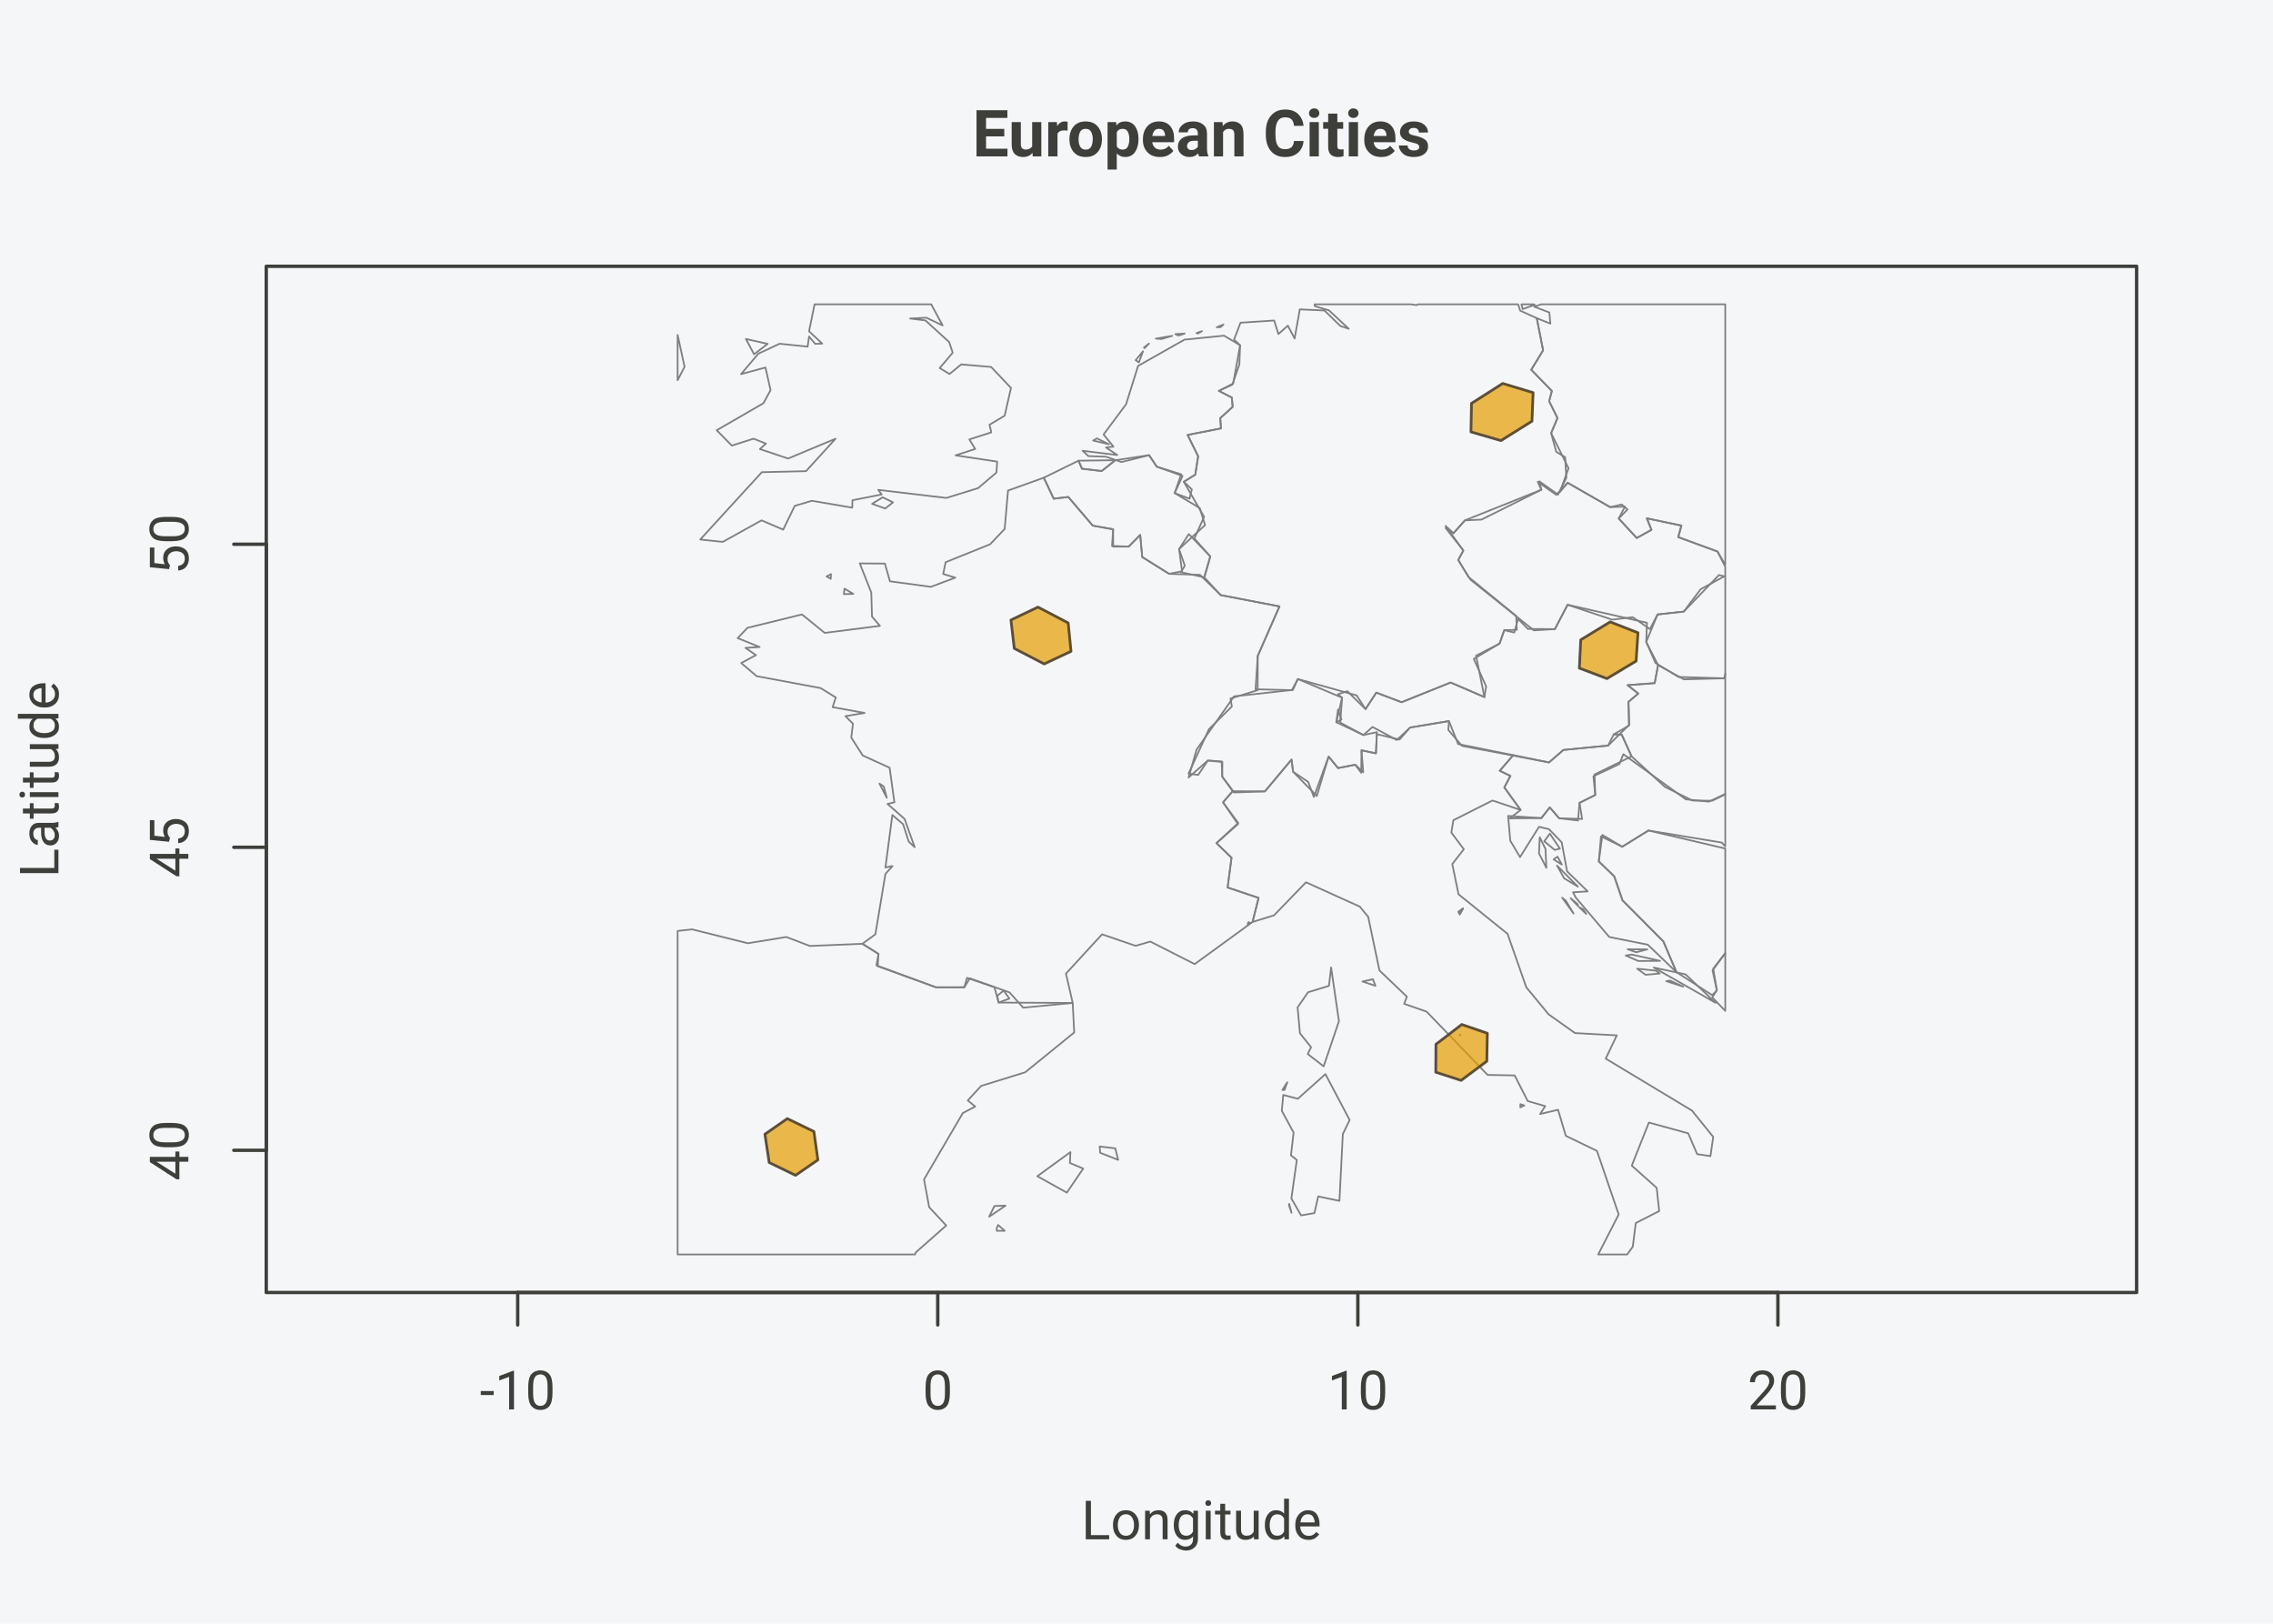
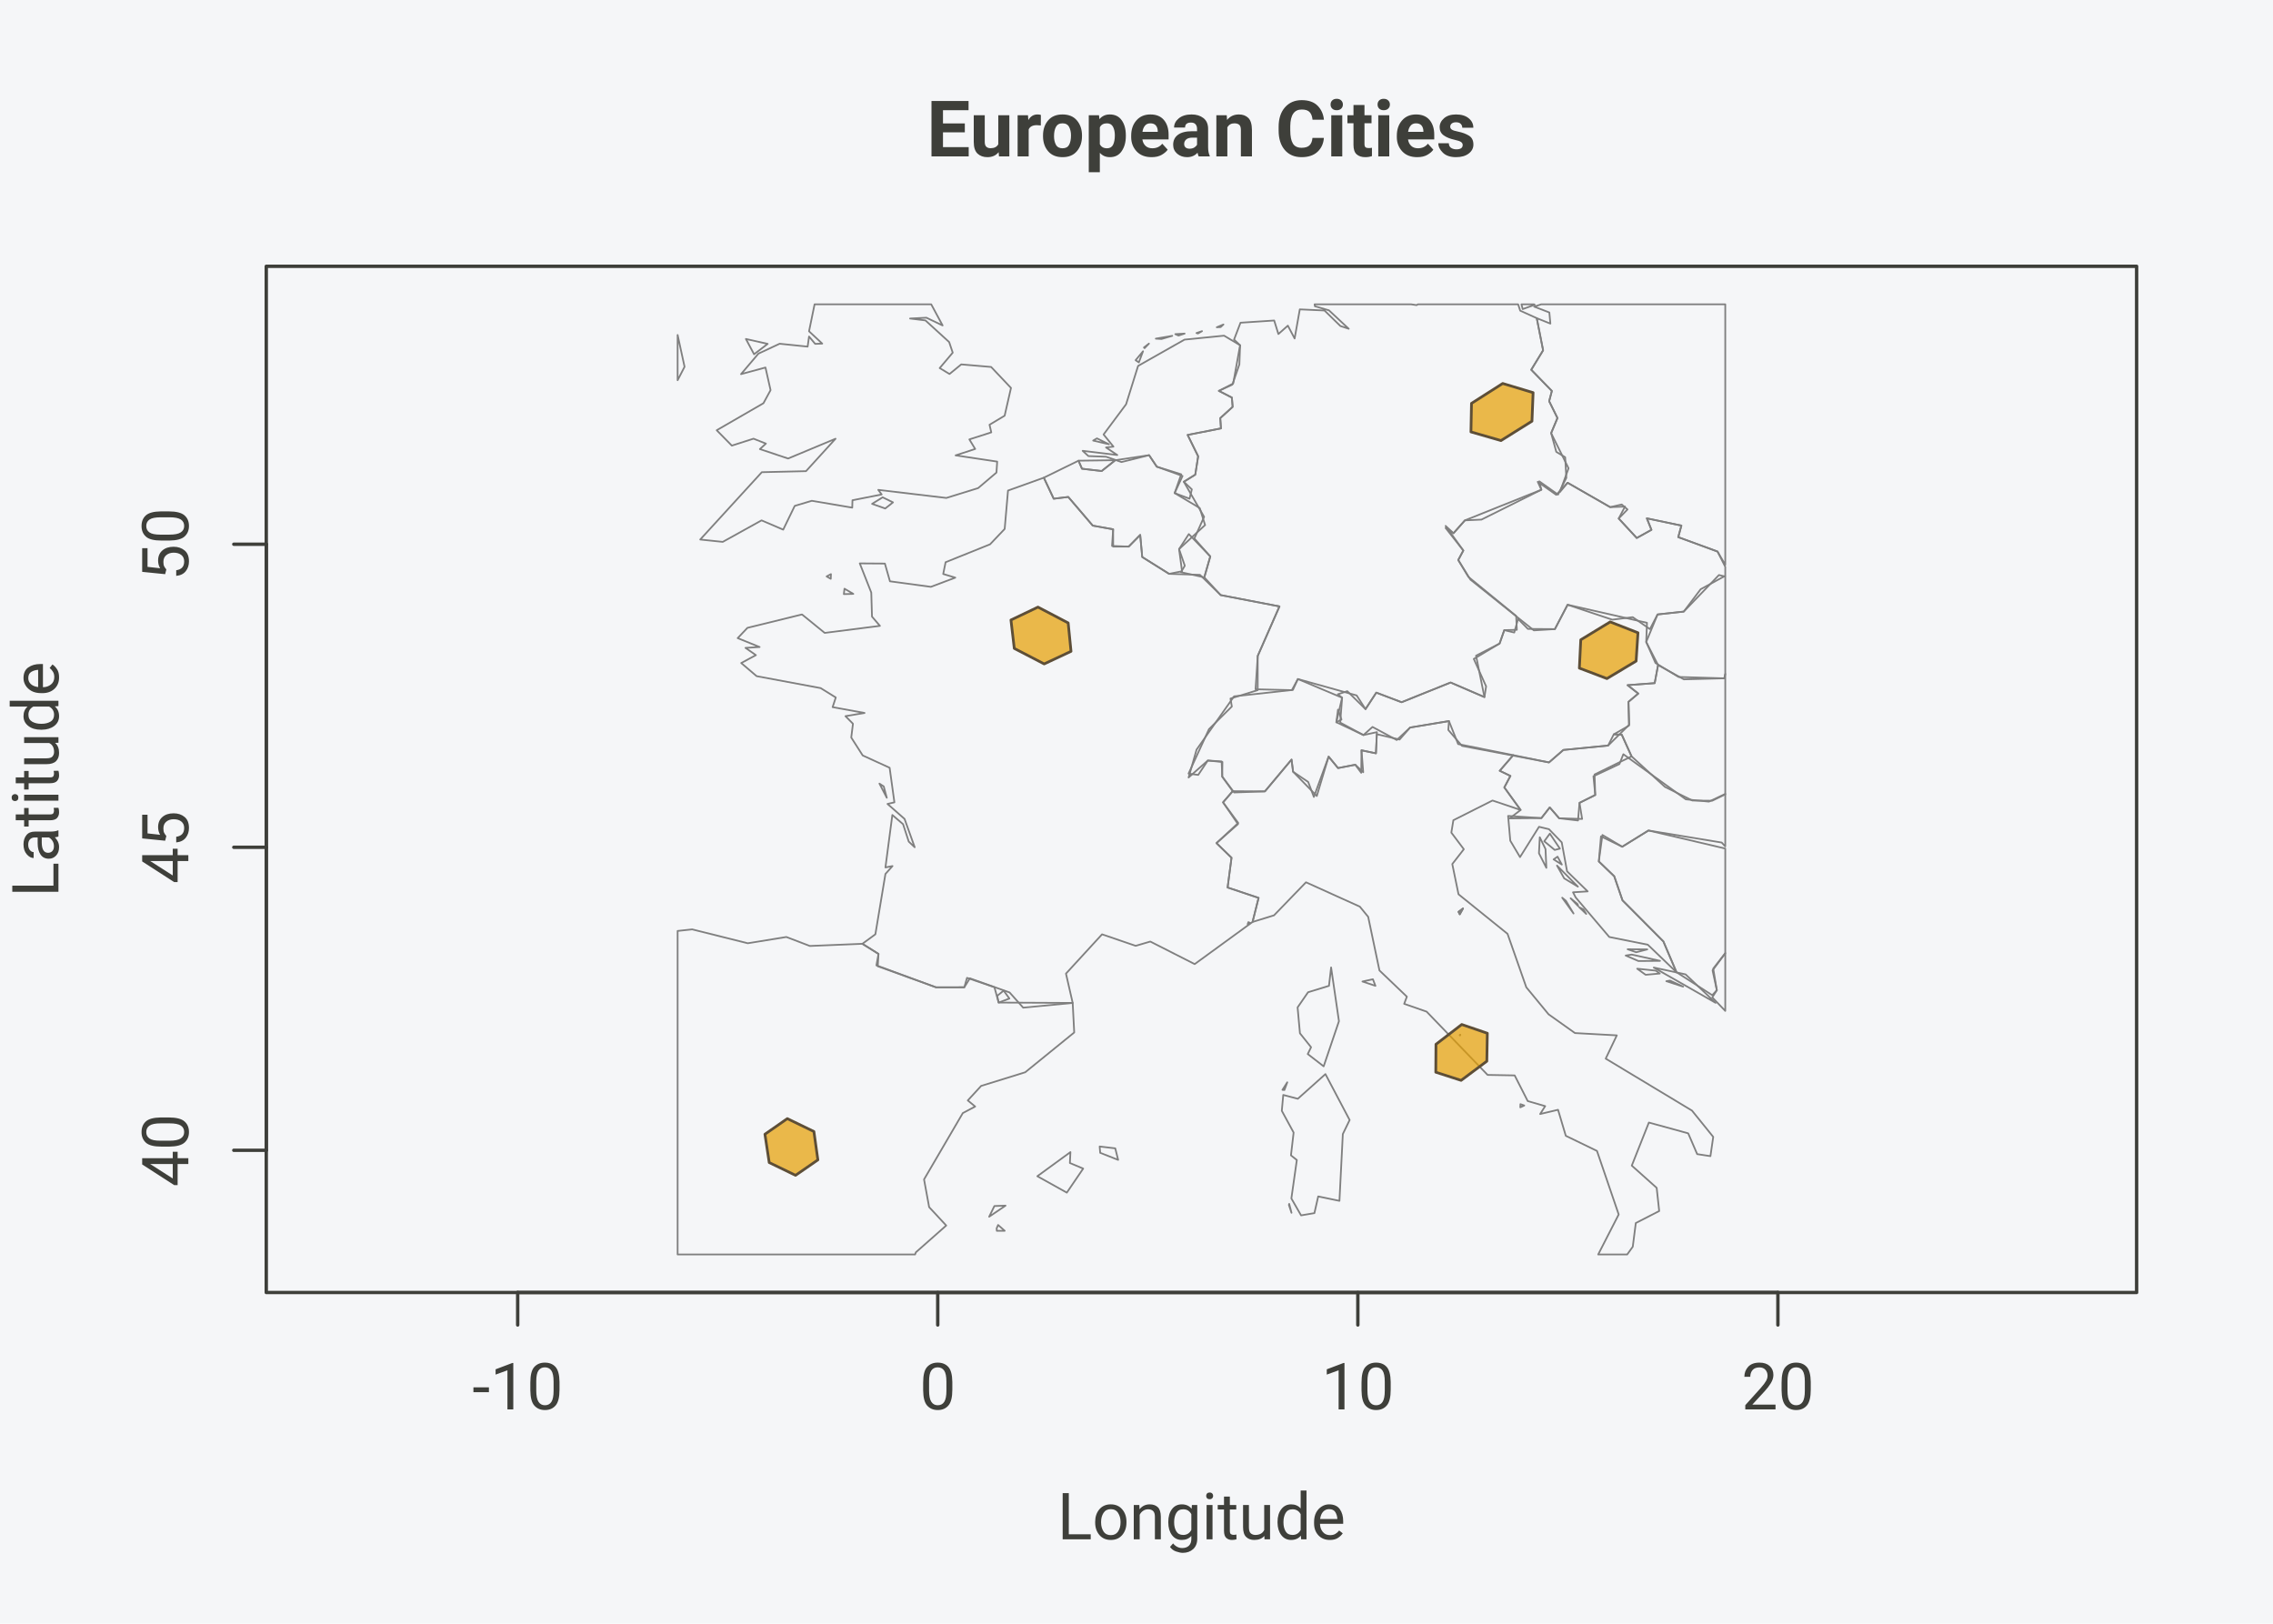
<svg xmlns="http://www.w3.org/2000/svg" width="504.00pt" height="360.00pt" viewBox="0 0 504.00 360.00">
  <g class="svglite">
    <defs>
      <style type="text/css">
    /* theme-aware-processed */
    .svglite line, .svglite polyline, .svglite polygon, .svglite path, .svglite circle {
      fill: none;
      stroke: #3E3F3A;
      stroke-linecap: round;
      stroke-linejoin: round;
      stroke-miterlimit: 10.00;
    }
    .svglite &gt; g &gt; rect {
      fill: none;
      stroke: #3E3F3A;
      stroke-linecap: round;
      stroke-linejoin: round;
      stroke-miterlimit: 10.00;
    }
    .svglite text {
      white-space: pre;
      fill: #3E3F3A;
    }
    .svglite g.glyphgroup path {
      fill: inherit;
      stroke: none;
    }
  </style>
    </defs>
    <rect width="100%" height="100%" style="stroke: none; fill: #F5F6F8;" />
    <defs>
      <clipPath id="cpMC4wMHw1MDQuMDB8MC4wMHwzNjAuMDA=">
        <rect x="0.00" y="0.00" width="504.00" height="360.00" />
      </clipPath>
    </defs>
    <g clip-path="url(#cpMC4wMHw1MDQuMDB8MC4wMHwzNjAuMDA=)">
      <line x1="114.79" y1="286.56" x2="394.22" y2="286.56" style="stroke-width: 0.75;" />
      <line x1="114.79" y1="286.56" x2="114.79" y2="293.76" style="stroke-width: 0.75;" />
      <line x1="207.93" y1="286.56" x2="207.93" y2="293.76" style="stroke-width: 0.75;" />
      <line x1="301.08" y1="286.56" x2="301.08" y2="293.76" style="stroke-width: 0.75;" />
      <line x1="394.22" y1="286.56" x2="394.22" y2="293.76" style="stroke-width: 0.75;" />
-       <text x="114.79" y="312.48" text-anchor="middle" style="font-size: 12.00px; font-family: &quot;Roboto&quot;, -apple-system, BlinkMacSystemFont, &quot;Segoe UI&quot;, system-ui, sans-serif;" textLength="17.34px" lengthAdjust="spacingAndGlyphs">-10</text>
-       <text x="207.93" y="312.48" text-anchor="middle" style="font-size: 12.00px; font-family: &quot;Roboto&quot;, -apple-system, BlinkMacSystemFont, &quot;Segoe UI&quot;, system-ui, sans-serif;" textLength="6.67px" lengthAdjust="spacingAndGlyphs">0</text>
-       <text x="301.08" y="312.48" text-anchor="middle" style="font-size: 12.00px; font-family: &quot;Roboto&quot;, -apple-system, BlinkMacSystemFont, &quot;Segoe UI&quot;, system-ui, sans-serif;" textLength="13.34px" lengthAdjust="spacingAndGlyphs">10</text>
-       <text x="394.22" y="312.48" text-anchor="middle" style="font-size: 12.00px; font-family: &quot;Roboto&quot;, -apple-system, BlinkMacSystemFont, &quot;Segoe UI&quot;, system-ui, sans-serif;" textLength="13.34px" lengthAdjust="spacingAndGlyphs">20</text>
+       <text x="114.79" y="312.48" text-anchor="middle" style="font-size: 1.2em; font-family: &quot;Roboto&quot;, -apple-system, BlinkMacSystemFont, &quot;Segoe UI&quot;, system-ui, sans-serif;">-10</text>
+       <text x="207.93" y="312.48" text-anchor="middle" style="font-size: 1.2em; font-family: &quot;Roboto&quot;, -apple-system, BlinkMacSystemFont, &quot;Segoe UI&quot;, system-ui, sans-serif;">0</text>
+       <text x="301.08" y="312.48" text-anchor="middle" style="font-size: 1.2em; font-family: &quot;Roboto&quot;, -apple-system, BlinkMacSystemFont, &quot;Segoe UI&quot;, system-ui, sans-serif;">10</text>
+       <text x="394.22" y="312.48" text-anchor="middle" style="font-size: 1.2em; font-family: &quot;Roboto&quot;, -apple-system, BlinkMacSystemFont, &quot;Segoe UI&quot;, system-ui, sans-serif;">20</text>
      <line x1="59.04" y1="255.03" x2="59.04" y2="120.66" style="stroke-width: 0.75;" />
      <line x1="59.04" y1="255.03" x2="51.84" y2="255.03" style="stroke-width: 0.75;" />
      <line x1="59.04" y1="187.85" x2="51.84" y2="187.85" style="stroke-width: 0.75;" />
      <line x1="59.04" y1="120.66" x2="51.84" y2="120.66" style="stroke-width: 0.75;" />
-       <text transform="translate(41.76,255.03) rotate(-90)" text-anchor="middle" style="font-size: 12.00px; font-family: &quot;Roboto&quot;, -apple-system, BlinkMacSystemFont, &quot;Segoe UI&quot;, system-ui, sans-serif;" textLength="13.34px" lengthAdjust="spacingAndGlyphs">40</text>
-       <text transform="translate(41.76,187.85) rotate(-90)" text-anchor="middle" style="font-size: 12.00px; font-family: &quot;Roboto&quot;, -apple-system, BlinkMacSystemFont, &quot;Segoe UI&quot;, system-ui, sans-serif;" textLength="13.34px" lengthAdjust="spacingAndGlyphs">45</text>
-       <text transform="translate(41.76,120.66) rotate(-90)" text-anchor="middle" style="font-size: 12.00px; font-family: &quot;Roboto&quot;, -apple-system, BlinkMacSystemFont, &quot;Segoe UI&quot;, system-ui, sans-serif;" textLength="13.34px" lengthAdjust="spacingAndGlyphs">50</text>
+       <text transform="translate(41.76,255.03) rotate(-90)" text-anchor="middle" style="font-size: 1.2em; font-family: &quot;Roboto&quot;, -apple-system, BlinkMacSystemFont, &quot;Segoe UI&quot;, system-ui, sans-serif;">40</text>
+       <text transform="translate(41.76,187.85) rotate(-90)" text-anchor="middle" style="font-size: 1.2em; font-family: &quot;Roboto&quot;, -apple-system, BlinkMacSystemFont, &quot;Segoe UI&quot;, system-ui, sans-serif;">45</text>
+       <text transform="translate(41.76,120.66) rotate(-90)" text-anchor="middle" style="font-size: 1.2em; font-family: &quot;Roboto&quot;, -apple-system, BlinkMacSystemFont, &quot;Segoe UI&quot;, system-ui, sans-serif;">50</text>
      <polygon points="59.04,286.56 473.76,286.56 473.76,59.04 59.04,59.04 " style="stroke-width: 0.75;" />
-       <text x="266.40" y="34.67" text-anchor="middle" style="font-size: 14.40px; font-weight: bold; font-family: &quot;Roboto&quot;, -apple-system, BlinkMacSystemFont, &quot;Segoe UI&quot;, system-ui, sans-serif;" textLength="109.56px" lengthAdjust="spacingAndGlyphs">European Cities</text>
-       <text x="266.40" y="341.28" text-anchor="middle" style="font-size: 12.00px; font-family: &quot;Roboto&quot;, -apple-system, BlinkMacSystemFont, &quot;Segoe UI&quot;, system-ui, sans-serif;" textLength="52.70px" lengthAdjust="spacingAndGlyphs">Longitude</text>
-       <text transform="translate(12.96,172.80) rotate(-90)" text-anchor="middle" style="font-size: 12.00px; font-family: &quot;Roboto&quot;, -apple-system, BlinkMacSystemFont, &quot;Segoe UI&quot;, system-ui, sans-serif;" textLength="42.69px" lengthAdjust="spacingAndGlyphs">Latitude</text>
+       <text x="266.40" y="34.67" text-anchor="middle" style="font-size: 1.44em; font-weight: bold; font-family: &quot;Roboto&quot;, -apple-system, BlinkMacSystemFont, &quot;Segoe UI&quot;, system-ui, sans-serif;">European Cities</text>
+       <text x="266.40" y="341.28" text-anchor="middle" style="font-size: 1.2em; font-family: &quot;Roboto&quot;, -apple-system, BlinkMacSystemFont, &quot;Segoe UI&quot;, system-ui, sans-serif;">Longitude</text>
+       <text transform="translate(12.96,172.80) rotate(-90)" text-anchor="middle" style="font-size: 1.2em; font-family: &quot;Roboto&quot;, -apple-system, BlinkMacSystemFont, &quot;Segoe UI&quot;, system-ui, sans-serif;">Latitude</text>
    </g>
    <defs>
      <clipPath id="cpNTkuMDR8NDczLjc2fDU5LjA0fDI4Ni41Ng==">
        <rect x="59.04" y="59.04" width="414.72" height="227.52" />
      </clipPath>
    </defs>
    <g clip-path="url(#cpNTkuMDR8NDczLjc2fDU5LjA0fDI4Ni41Ng==)">
      <path class="map-fill" d="M 323.72 229.53 L 323.69 229.49 L 323.79 229.42 L 323.72 229.53 Z" style="fill-rule: evenodd;  stroke-width: 0.38; stroke: #7F7F7F;" />
      <path class="map-fill" d="M 189.21 131.67 L 187.11 131.72 L 187.25 130.52 L 189.21 131.67 Z" style="fill-rule: evenodd;  stroke-width: 0.38; stroke: #7F7F7F;" />
      <path class="map-fill" d="M 184.21 128.33 L 183.29 127.80 L 184.25 127.29 L 184.21 128.33 Z" style="fill-rule: evenodd;  stroke-width: 0.38; stroke: #7F7F7F;" />
      <path class="map-fill" d="M 195.71 110.26 L 198.01 111.38 L 196.28 112.74 L 193.37 111.71 L 195.71 110.26 Z" style="fill-rule: evenodd;  stroke-width: 0.38; stroke: #7F7F7F;" />
      <path class="map-fill" d="M 167.20 78.54 L 165.39 75.15 L 170.22 76.24 L 167.20 78.54 Z" style="fill-rule: evenodd;  stroke-width: 0.38; stroke: #7F7F7F;" />
      <path class="map-fill" d="M 169.73 81.48 L 164.31 82.95 L 168.17 78.40 L 172.87 76.21 L 179.08 76.85 L 179.39 74.61 L 180.75 76.24 L 182.32 76.18 L 179.39 73.45 L 180.62 67.47 L 206.48 67.47 L 209.01 72.16 L 205.42 70.44 L 201.79 70.62 L 205.20 71.04 L 210.46 75.84 L 211.25 78.19 L 208.36 81.61 L 210.54 82.92 L 213.14 80.79 L 219.77 81.36 L 224.17 86.01 L 222.76 92.17 L 219.41 94.17 L 219.80 95.86 L 214.94 97.42 L 216.23 99.54 L 211.89 100.96 L 221.11 102.34 L 220.95 104.77 L 216.88 108.22 L 209.84 110.40 L 194.74 108.61 L 195.50 109.63 L 189.02 110.91 L 188.97 112.55 L 180.00 111.03 L 176.22 112.16 L 173.66 117.43 L 168.86 115.37 L 160.26 120.14 L 155.26 119.62 L 168.92 104.69 L 178.72 104.46 L 185.27 97.27 L 174.75 101.66 L 168.49 99.57 L 169.83 98.35 L 167.08 97.26 L 162.27 98.80 L 158.92 95.39 L 169.28 89.40 L 170.86 86.50 L 169.73 81.48 Z" style="fill-rule: evenodd;  stroke-width: 0.38; stroke: #7F7F7F;" />
      <path class="map-fill" d="M 297.59 154.69 L 296.31 160.13 L 302.32 162.97 L 305.31 162.32 L 305.09 167.02 L 301.89 166.35 L 302.27 171.21 L 300.51 169.55 L 296.69 170.29 L 294.60 167.75 L 291.33 176.69 L 290.07 173.37 L 286.72 171.10 L 286.38 168.41 L 280.47 175.46 L 273.65 175.70 L 271.01 172.19 L 270.88 168.82 L 267.81 168.62 L 263.55 172.38 L 265.32 166.20 L 273.63 154.39 L 286.68 152.96 L 287.78 150.55 L 297.59 154.69 Z" style="fill-rule: evenodd;  stroke-width: 0.38; stroke: #7F7F7F;" />
      <path class="map-fill" d="M 221.03 272.89 L 220.99 272.35 L 221.31 271.59 L 222.78 272.88 L 221.03 272.89 Z" style="fill-rule: evenodd;  stroke-width: 0.38; stroke: #7F7F7F;" />
      <path class="map-fill" d="M 222.96 267.30 L 219.33 269.76 L 220.49 267.39 L 222.96 267.30 Z" style="fill-rule: evenodd;  stroke-width: 0.38; stroke: #7F7F7F;" />
      <path class="map-fill" d="M 236.55 264.42 L 230.01 260.78 L 237.35 255.43 L 237.23 257.85 L 240.18 259.09 L 236.55 264.42 Z" style="fill-rule: evenodd;  stroke-width: 0.38; stroke: #7F7F7F;" />
      <path class="map-fill" d="M 238.19 228.91 L 227.33 237.73 L 217.55 240.76 L 214.59 243.98 L 216.23 245.33 L 213.49 246.78 L 204.89 261.49 L 206.02 267.63 L 209.81 271.71 L 203.08 277.65 L 202.90 278.13 L 150.25 278.13 L 150.25 206.40 L 153.48 206.05 L 165.80 209.13 L 174.36 207.74 L 179.57 209.73 L 191.22 209.25 L 194.79 211.49 L 194.63 214.23 L 207.55 218.90 L 213.82 218.89 L 214.42 216.80 L 220.50 218.88 L 221.43 222.28 L 237.85 222.36 L 238.19 228.91 Z" style="fill-rule: evenodd;  stroke-width: 0.38; stroke: #7F7F7F;" />
      <path class="map-fill" d="M 243.95 255.59 L 243.83 254.19 L 247.29 254.60 L 247.93 257.16 L 243.95 255.59 Z" style="fill-rule: evenodd;  stroke-width: 0.38; stroke: #7F7F7F;" />
      <path class="map-fill" d="M 382.34 150.39 L 372.19 150.09 L 367.08 147.00 L 365.02 142.33 L 367.54 136.23 L 373.34 135.60 L 381.15 127.49 L 382.55 127.83 L 382.55 149.42 L 382.34 150.39 Z" style="fill-rule: evenodd;  stroke-width: 0.38; stroke: #7F7F7F;" />
      <path class="map-fill" d="M 353.57 171.71 L 353.72 176.26 L 350.23 178.00 L 349.90 181.91 L 345.72 181.42 L 343.63 179.01 L 341.78 181.38 L 334.75 181.44 L 337.17 179.58 L 333.56 174.58 L 334.91 172.03 L 332.54 170.89 L 335.54 167.42 L 343.46 169.04 L 346.65 166.27 L 356.57 165.30 L 357.83 162.81 L 359.60 162.89 L 361.77 167.69 L 353.57 171.71 Z" style="fill-rule: evenodd;  stroke-width: 0.38; stroke: #7F7F7F;" />
      <path class="map-fill" d="M 323.68 202.71 L 323.40 202.16 L 324.40 201.42 L 323.68 202.71 Z" style="fill-rule: evenodd;  stroke-width: 0.38; stroke: #7F7F7F;" />
      <path class="map-fill" d="M 380.83 122.28 L 372.12 119.09 L 372.82 116.53 L 365.16 114.92 L 366.18 117.47 L 362.92 119.28 L 358.92 114.96 L 360.87 112.95 L 359.59 111.85 L 357.03 112.44 L 347.59 107.03 L 345.87 109.11 L 347.80 103.82 L 343.94 96.03 L 345.34 92.68 L 343.50 88.95 L 344.10 86.68 L 339.53 81.98 L 342.16 77.67 L 340.75 70.54 L 343.77 71.75 L 343.54 69.28 L 340.18 67.99 L 341.73 67.47 L 382.55 67.47 L 382.55 125.23 L 380.83 122.28 Z" style="fill-rule: evenodd;  stroke-width: 0.38; stroke: #7F7F7F;" />
      <path class="map-fill" d="M 239.14 102.14 L 247.30 102.03 L 244.28 104.43 L 239.91 103.92 L 239.14 102.14 Z" style="fill-rule: evenodd;  stroke-width: 0.38; stroke: #7F7F7F;" />
      <path class="map-fill" d="M 243.23 97.19 L 245.89 98.50 L 242.39 97.68 L 243.23 97.19 Z" style="fill-rule: evenodd;  stroke-width: 0.38; stroke: #7F7F7F;" />
      <path class="map-fill" d="M 253.45 77.88 L 252.52 80.35 L 251.80 79.86 L 253.45 77.88 Z" style="fill-rule: evenodd;  stroke-width: 0.38; stroke: #7F7F7F;" />
      <path class="map-fill" d="M 241.34 101.12 L 240.06 99.95 L 247.74 100.88 L 245.24 99.21 L 246.89 99.02 L 244.70 96.33 L 249.69 89.63 L 252.35 81.13 L 262.64 75.30 L 271.42 74.42 L 274.97 76.55 L 273.44 85.03 L 270.26 86.66 L 273.15 88.15 L 273.32 90.21 L 270.57 92.70 L 270.73 94.98 L 263.34 96.43 L 265.67 101.17 L 265.03 105.24 L 262.49 106.81 L 264.27 108.50 L 263.76 110.57 L 260.46 109.32 L 261.92 105.16 L 256.50 103.47 L 254.79 100.92 L 248.67 102.44 L 245.25 101.26 L 241.34 101.12 Z" style="fill-rule: evenodd;  stroke-width: 0.38; stroke: #7F7F7F;" />
      <path class="map-fill" d="M 254.76 76.18 L 253.79 77.19 L 253.65 77.04 L 254.76 76.18 Z" style="fill-rule: evenodd;  stroke-width: 0.38; stroke: #7F7F7F;" />
      <path class="map-fill" d="M 257.54 75.16 L 256.28 75.08 L 259.93 74.46 L 257.54 75.16 Z" style="fill-rule: evenodd;  stroke-width: 0.38; stroke: #7F7F7F;" />
      <path class="map-fill" d="M 261.32 74.40 L 260.60 74.08 L 262.67 73.96 L 261.32 74.40 Z" style="fill-rule: evenodd;  stroke-width: 0.38; stroke: #7F7F7F;" />
      <path class="map-fill" d="M 266.53 73.42 L 265.62 73.94 L 265.30 73.84 L 266.53 73.42 Z" style="fill-rule: evenodd;  stroke-width: 0.38; stroke: #7F7F7F;" />
      <path class="map-fill" d="M 270.66 72.52 L 269.80 72.56 L 271.28 71.94 L 270.66 72.52 Z" style="fill-rule: evenodd;  stroke-width: 0.38; stroke: #7F7F7F;" />
      <path class="map-fill" d="M 379.67 221.13 L 380.68 219.54 L 379.88 214.75 L 382.55 211.31 L 382.55 224.13 L 379.67 221.13 Z" style="fill-rule: evenodd;  stroke-width: 0.38; stroke: #7F7F7F;" />
      <path class="map-fill" d="M 276.65 204.89 L 276.81 204.44 L 277.22 204.64 L 276.65 204.89 Z" style="fill-rule: evenodd;  stroke-width: 0.38; stroke: #7F7F7F;" />
      <path class="map-fill" d="M 268.36 123.37 L 267.03 128.01 L 261.86 126.86 L 262.71 125.43 L 261.44 121.74 L 263.60 118.41 L 268.36 123.37 Z" style="fill-rule: evenodd;  stroke-width: 0.38; stroke: #7F7F7F;" />
      <path class="map-fill" d="M 296.31 160.13 L 296.68 157.33 L 297.45 159.53 L 296.31 160.13 Z" style="fill-rule: evenodd;  stroke-width: 0.38; stroke: #7F7F7F;" />
      <path class="map-fill" d="M 286.37 268.89 L 285.79 267.14 L 285.86 266.91 L 286.37 268.89 Z" style="fill-rule: evenodd;  stroke-width: 0.38; stroke: #7F7F7F;" />
      <path class="map-fill" d="M 286.34 265.71 L 287.55 257.19 L 286.25 256.15 L 286.84 251.10 L 284.22 246.28 L 284.54 242.76 L 287.77 243.61 L 293.89 238.14 L 299.26 248.32 L 297.75 251.43 L 297.00 266.24 L 292.29 265.26 L 291.45 268.96 L 288.49 269.46 L 286.34 265.71 Z" style="fill-rule: evenodd;  stroke-width: 0.38; stroke: #7F7F7F;" />
      <path class="map-fill" d="M 337.10 245.51 L 337.13 244.80 L 337.98 245.10 L 337.10 245.51 Z" style="fill-rule: evenodd;  stroke-width: 0.38; stroke: #7F7F7F;" />
      <path class="map-fill" d="M 284.80 241.67 L 284.36 241.63 L 285.43 239.96 L 284.80 241.67 Z" style="fill-rule: evenodd;  stroke-width: 0.38; stroke: #7F7F7F;" />
      <path class="map-fill" d="M 301.89 166.35 L 305.09 167.02 L 305.29 162.78 L 310.33 163.97 L 312.67 161.30 L 321.28 159.87 L 323.32 164.97 L 335.54 167.42 L 332.54 170.89 L 334.91 172.03 L 333.56 174.58 L 337.17 179.58 L 330.94 177.48 L 322.26 181.85 L 321.81 184.60 L 324.58 188.28 L 322.02 191.57 L 323.40 198.27 L 334.27 207.04 L 338.43 218.89 L 343.37 224.88 L 349.22 229.04 L 358.50 229.55 L 356.04 234.71 L 375.17 246.23 L 379.88 252.06 L 379.26 256.33 L 376.32 255.88 L 374.33 251.27 L 365.61 248.88 L 361.82 258.43 L 367.34 263.36 L 367.90 268.50 L 362.71 271.16 L 362.04 276.41 L 360.80 278.13 L 354.37 278.13 L 358.92 269.26 L 354.10 255.17 L 347.19 251.82 L 345.47 246.05 L 341.50 246.99 L 342.62 245.24 L 338.75 244.12 L 335.85 238.43 L 329.85 238.32 L 316.33 224.29 L 311.35 222.56 L 311.95 220.97 L 305.87 215.16 L 303.37 203.27 L 301.52 201.01 L 289.58 195.61 L 282.49 202.94 L 277.73 204.41 L 279.07 199.07 L 272.20 196.77 L 273.07 190.17 L 269.73 186.93 L 274.50 182.72 L 271.19 177.89 L 273.33 175.41 L 280.47 175.46 L 286.38 168.41 L 286.72 171.10 L 291.98 176.48 L 294.60 167.75 L 296.69 170.29 L 300.51 169.55 L 301.83 171.34 L 301.89 166.35 ZM 323.79 229.42 L 323.69 229.49 L 323.72 229.53 L 323.79 229.42 ZM 324.40 201.42 L 323.40 202.16 L 323.68 202.71 L 324.40 201.42 Z" style="fill-rule: evenodd;  stroke-width: 0.38; stroke: #7F7F7F;" />
      <path class="map-fill" d="M 304.98 218.57 L 302.10 217.61 L 304.42 217.11 L 304.98 218.57 Z" style="fill-rule: evenodd;  stroke-width: 0.38; stroke: #7F7F7F;" />
      <path class="map-fill" d="M 151.79 81.32 L 150.25 84.30 L 150.25 74.27 L 151.79 81.32 Z" style="fill-rule: evenodd;  stroke-width: 0.38; stroke: #7F7F7F;" />
      <path class="map-fill" d="M 379.66 177.53 L 375.26 177.49 L 369.17 174.46 L 361.77 167.69 L 359.60 162.89 L 357.83 162.81 L 361.19 160.88 L 361.09 155.60 L 363.26 153.77 L 360.89 151.91 L 366.90 151.46 L 367.65 147.45 L 373.37 150.62 L 382.34 150.39 L 382.55 149.42 L 382.55 176.11 L 379.66 177.53 Z" style="fill-rule: evenodd;  stroke-width: 0.38; stroke: #7F7F7F;" />
      <path class="map-fill" d="M 283.70 134.45 L 270.67 131.94 L 267.03 128.01 L 268.36 123.37 L 264.83 119.39 L 266.99 114.59 L 262.49 106.81 L 265.03 105.24 L 265.67 101.17 L 263.34 96.43 L 270.73 94.98 L 270.57 92.70 L 273.32 90.21 L 273.15 88.15 L 270.26 86.66 L 273.26 85.27 L 274.81 80.80 L 274.97 76.55 L 273.63 75.29 L 275.06 71.55 L 282.53 71.06 L 283.46 74.06 L 285.56 72.20 L 287.06 75.05 L 288.21 68.59 L 293.68 68.84 L 297.21 72.28 L 299.06 72.89 L 294.67 68.80 L 291.56 67.90 L 291.49 67.47 L 312.90 67.47 L 314.11 67.65 L 314.40 67.47 L 336.62 67.47 L 337.08 68.88 L 340.75 70.54 L 342.16 77.67 L 339.53 81.98 L 344.10 86.68 L 343.50 88.95 L 345.34 92.68 L 343.94 96.03 L 345.08 100.18 L 347.05 101.37 L 347.31 105.94 L 345.47 109.66 L 341.31 106.71 L 341.77 108.58 L 328.49 115.20 L 324.82 115.37 L 322.29 118.22 L 320.54 117.05 L 324.47 122.06 L 323.34 124.16 L 325.59 127.90 L 336.19 136.57 L 336.33 139.64 L 333.55 139.71 L 332.51 142.68 L 326.79 146.09 L 329.52 152.17 L 329.15 154.55 L 321.65 151.32 L 310.78 155.69 L 305.17 153.56 L 302.78 157.22 L 300.81 154.18 L 287.78 150.55 L 286.45 153.01 L 278.40 152.82 L 278.88 145.43 L 283.70 134.45 Z" style="fill-rule: evenodd;  stroke-width: 0.38; stroke: #7F7F7F;" />
      <path class="map-fill" d="M 340.30 67.57 L 337.64 68.53 L 337.35 67.47 L 340.15 67.47 L 340.30 67.57 Z" style="fill-rule: evenodd;  stroke-width: 0.38; stroke: #7F7F7F;" />
      <path class="map-fill" d="M 290.04 219.99 L 294.68 218.57 L 295.15 214.49 L 296.89 226.41 L 293.50 236.42 L 289.97 233.69 L 290.71 232.18 L 288.24 229.09 L 287.72 223.35 L 290.04 219.99 Z" style="fill-rule: evenodd;  stroke-width: 0.38; stroke: #7F7F7F;" />
      <path class="map-fill" d="M 195.96 174.37 L 196.63 176.87 L 195.00 173.73 L 195.96 174.37 Z" style="fill-rule: evenodd;  stroke-width: 0.38; stroke: #7F7F7F;" />
      <path class="map-fill" d="M 273.33 175.41 L 271.19 177.89 L 274.56 182.46 L 269.73 186.93 L 273.07 190.17 L 272.20 196.77 L 279.07 199.07 L 277.73 204.41 L 264.90 213.75 L 255.06 208.75 L 251.82 209.70 L 244.36 207.15 L 236.36 215.86 L 237.85 222.36 L 226.87 223.41 L 223.86 220.04 L 215.05 216.90 L 213.82 218.89 L 207.55 218.90 L 194.33 214.03 L 194.79 211.49 L 191.22 209.25 L 194.10 207.14 L 196.33 193.76 L 197.90 192.01 L 196.33 192.32 L 197.86 180.69 L 200.24 182.73 L 201.50 186.59 L 202.82 187.84 L 200.57 181.56 L 196.79 178.24 L 198.32 177.89 L 197.26 170.22 L 191.29 167.49 L 188.75 163.52 L 189.13 160.46 L 187.47 158.78 L 191.70 158.07 L 184.62 156.78 L 185.32 154.64 L 181.97 152.56 L 167.77 149.91 L 164.35 147.00 L 167.61 145.25 L 165.30 143.64 L 168.43 143.45 L 163.57 141.48 L 165.73 139.20 L 177.83 136.23 L 182.86 140.32 L 195.11 138.76 L 193.35 136.71 L 193.19 131.38 L 190.64 124.91 L 196.21 124.95 L 197.33 128.88 L 206.41 130.11 L 211.82 128.07 L 209.14 127.26 L 209.67 124.65 L 219.53 120.68 L 222.77 117.27 L 223.51 108.76 L 231.45 105.91 L 233.64 110.57 L 236.87 110.18 L 242.30 116.54 L 246.82 117.35 L 246.83 121.19 L 250.27 121.19 L 252.82 118.60 L 253.27 123.50 L 259.23 127.23 L 266.08 127.45 L 270.67 131.94 L 283.70 134.45 L 278.88 145.43 L 278.87 153.01 L 272.84 154.88 L 273.14 156.64 L 268.07 161.66 L 263.54 171.52 L 265.68 171.81 L 267.81 168.62 L 271.05 168.94 L 271.01 172.19 L 273.33 175.41 Z" style="fill-rule: evenodd;  stroke-width: 0.38; stroke: #7F7F7F;" />
      <path class="map-fill" d="M 377.09 130.64 L 373.34 135.60 L 367.54 136.23 L 365.84 139.49 L 362.03 136.83 L 357.50 137.39 L 347.59 134.08 L 344.77 139.48 L 340.10 139.76 L 326.05 128.52 L 323.34 124.16 L 324.47 122.06 L 320.54 116.60 L 322.29 118.22 L 324.82 115.37 L 341.77 108.58 L 340.97 106.82 L 345.07 109.71 L 347.59 107.03 L 357.03 112.44 L 360.32 112.31 L 358.92 114.96 L 362.92 119.28 L 366.18 117.47 L 365.16 114.92 L 372.82 116.53 L 372.12 119.09 L 380.83 122.28 L 382.55 125.67 L 382.55 127.66 L 377.09 130.64 Z" style="fill-rule: evenodd;  stroke-width: 0.38; stroke: #7F7F7F;" />
      <path class="map-fill" d="M 351.72 202.63 L 350.16 201.14 L 351.11 201.63 L 351.72 202.63 Z" style="fill-rule: evenodd;  stroke-width: 0.38; stroke: #7F7F7F;" />
      <path class="map-fill" d="M 347.21 199.71 L 348.91 202.53 L 346.39 199.03 L 347.21 199.71 Z" style="fill-rule: evenodd;  stroke-width: 0.38; stroke: #7F7F7F;" />
      <path class="map-fill" d="M 349.80 200.45 L 349.95 200.92 L 348.26 199.16 L 349.80 200.45 Z" style="fill-rule: evenodd;  stroke-width: 0.38; stroke: #7F7F7F;" />
      <path class="map-fill" d="M 346.84 194.75 L 345.24 191.91 L 349.88 196.58 L 346.84 194.75 Z" style="fill-rule: evenodd;  stroke-width: 0.38; stroke: #7F7F7F;" />
      <path class="map-fill" d="M 345.36 189.93 L 346.31 191.68 L 344.49 190.54 L 345.36 189.93 Z" style="fill-rule: evenodd;  stroke-width: 0.38; stroke: #7F7F7F;" />
      <path class="map-fill" d="M 341.24 189.18 L 341.42 185.63 L 342.69 188.25 L 342.88 192.41 L 341.24 189.18 Z" style="fill-rule: evenodd;  stroke-width: 0.38; stroke: #7F7F7F;" />
      <path class="map-fill" d="M 343.65 184.83 L 345.88 188.15 L 344.73 188.44 L 342.41 186.52 L 343.65 184.83 Z" style="fill-rule: evenodd;  stroke-width: 0.38; stroke: #7F7F7F;" />
      <path class="map-fill" d="M 373.75 216.03 L 380.41 222.34 L 366.70 214.52 L 373.75 216.03 Z" style="fill-rule: evenodd;  stroke-width: 0.38; stroke: #7F7F7F;" />
      <path class="map-fill" d="M 370.30 217.40 L 373.21 218.75 L 369.48 217.54 L 370.30 217.40 Z" style="fill-rule: evenodd;  stroke-width: 0.38; stroke: #7F7F7F;" />
      <path class="map-fill" d="M 367.15 215.20 L 368.03 215.84 L 364.89 216.12 L 363.02 214.77 L 367.15 215.20 Z" style="fill-rule: evenodd;  stroke-width: 0.38; stroke: #7F7F7F;" />
      <path class="map-fill" d="M 363.29 213.07 L 360.47 211.85 L 361.82 211.64 L 368.08 213.03 L 363.29 213.07 Z" style="fill-rule: evenodd;  stroke-width: 0.38; stroke: #7F7F7F;" />
      <path class="map-fill" d="M 365.26 210.49 L 362.81 211.12 L 360.90 210.46 L 365.26 210.49 Z" style="fill-rule: evenodd;  stroke-width: 0.38; stroke: #7F7F7F;" />
      <path class="map-fill" d="M 359.95 167.22 L 373.80 177.22 L 378.93 177.73 L 382.55 176.02 L 382.55 187.67 L 381.76 186.80 L 365.52 184.13 L 359.70 187.73 L 354.99 185.44 L 354.51 190.99 L 357.93 194.28 L 359.76 199.61 L 368.83 208.73 L 371.73 215.55 L 365.37 209.45 L 356.83 207.74 L 349.38 198.97 L 348.79 197.83 L 352.04 197.63 L 347.47 193.18 L 346.29 186.76 L 343.46 183.84 L 341.25 183.31 L 337.04 190.03 L 334.88 186.39 L 334.40 180.90 L 341.78 181.38 L 343.63 179.01 L 345.72 181.42 L 350.81 181.57 L 350.23 178.00 L 353.72 176.26 L 353.32 172.10 L 359.08 169.40 L 359.95 167.22 Z" style="fill-rule: evenodd;  stroke-width: 0.38; stroke: #7F7F7F;" />
      <path class="map-fill" d="M 379.73 215.14 L 380.68 219.54 L 379.66 220.64 L 371.73 215.55 L 368.83 208.73 L 359.76 199.61 L 357.93 194.28 L 354.51 190.99 L 355.31 185.12 L 359.70 187.73 L 365.52 184.13 L 382.55 188.13 L 382.55 211.36 L 379.73 215.14 Z" style="fill-rule: evenodd;  stroke-width: 0.38; stroke: #7F7F7F;" />
      <path class="map-fill" d="M 254.79 100.92 L 256.50 103.47 L 262.21 105.53 L 260.46 109.32 L 266.02 112.64 L 267.21 116.41 L 261.44 121.74 L 262.10 126.65 L 259.23 127.23 L 253.27 123.50 L 252.82 118.60 L 250.27 121.19 L 246.58 121.04 L 246.82 117.35 L 242.30 116.54 L 236.87 110.18 L 233.64 110.57 L 231.45 105.91 L 239.14 102.14 L 239.91 103.92 L 244.28 104.43 L 247.30 102.03 L 254.79 100.92 Z" style="fill-rule: evenodd;  stroke-width: 0.38; stroke: #7F7F7F;" />
      <path class="map-fill" d="M 297.59 154.69 L 296.64 153.93 L 298.74 153.24 L 302.78 157.22 L 305.17 153.56 L 310.78 155.69 L 321.65 151.32 L 329.15 154.55 L 327.29 145.37 L 332.51 142.68 L 333.55 139.71 L 335.76 140.24 L 336.61 137.23 L 338.79 139.44 L 344.77 139.48 L 347.59 134.08 L 365.19 138.08 L 365.02 142.33 L 367.65 147.45 L 366.90 151.46 L 360.89 151.91 L 363.26 153.77 L 361.09 155.60 L 361.26 160.67 L 356.57 165.30 L 346.65 166.27 L 343.46 169.04 L 324.17 165.37 L 321.14 161.84 L 321.28 159.87 L 312.67 161.30 L 309.71 164.07 L 304.33 161.17 L 302.32 162.97 L 297.17 160.20 L 297.59 154.69 Z" style="fill-rule: evenodd;  stroke-width: 0.38; stroke: #7F7F7F;" />
      <path class="map-fill" d="M 221.43 222.28 L 221.11 220.79 L 222.54 219.63 L 223.82 221.39 L 221.43 222.28 Z" style="fill-rule: evenodd;  stroke-width: 0.38; stroke: #7F7F7F;" />
      <path d="M 363.19 140.29 L 357.03 137.88 L 350.51 141.85 L 350.20 148.13 L 356.31 150.45 L 362.78 146.57 L 363.19 140.29 Z" style="fill-rule: evenodd; fill: #E69F00; fill-opacity: 0.70; stroke-width: 0.60; stroke: #5D4E37;" />
      <path d="M 236.85 138.11 L 230.15 134.60 L 224.16 137.46 L 224.90 143.76 L 231.53 147.20 L 237.48 144.41 L 236.85 138.11 Z" style="fill-rule: evenodd; fill: #E69F00; fill-opacity: 0.70; stroke-width: 0.60; stroke: #5D4E37;" />
      <path d="M 180.47 250.87 L 174.57 248.01 L 169.61 251.47 L 170.56 257.75 L 176.40 260.58 L 181.35 257.16 L 180.47 250.87 Z" style="fill-rule: evenodd; fill: #E69F00; fill-opacity: 0.70; stroke-width: 0.60; stroke: #5D4E37;" />
      <path d="M 339.94 87.05 L 333.20 85.02 L 326.28 89.43 L 326.16 95.76 L 332.82 97.68 L 339.69 93.38 L 339.94 87.05 Z" style="fill-rule: evenodd; fill: #E69F00; fill-opacity: 0.70; stroke-width: 0.60; stroke: #5D4E37;" />
      <path d="M 329.79 229.08 L 324.12 227.14 L 318.40 231.53 L 318.36 237.72 L 323.98 239.53 L 329.68 235.28 L 329.79 229.08 Z" style="fill-rule: evenodd; fill: #E69F00; fill-opacity: 0.70; stroke-width: 0.60; stroke: #5D4E37;" />
    </g>
  </g>
</svg>
